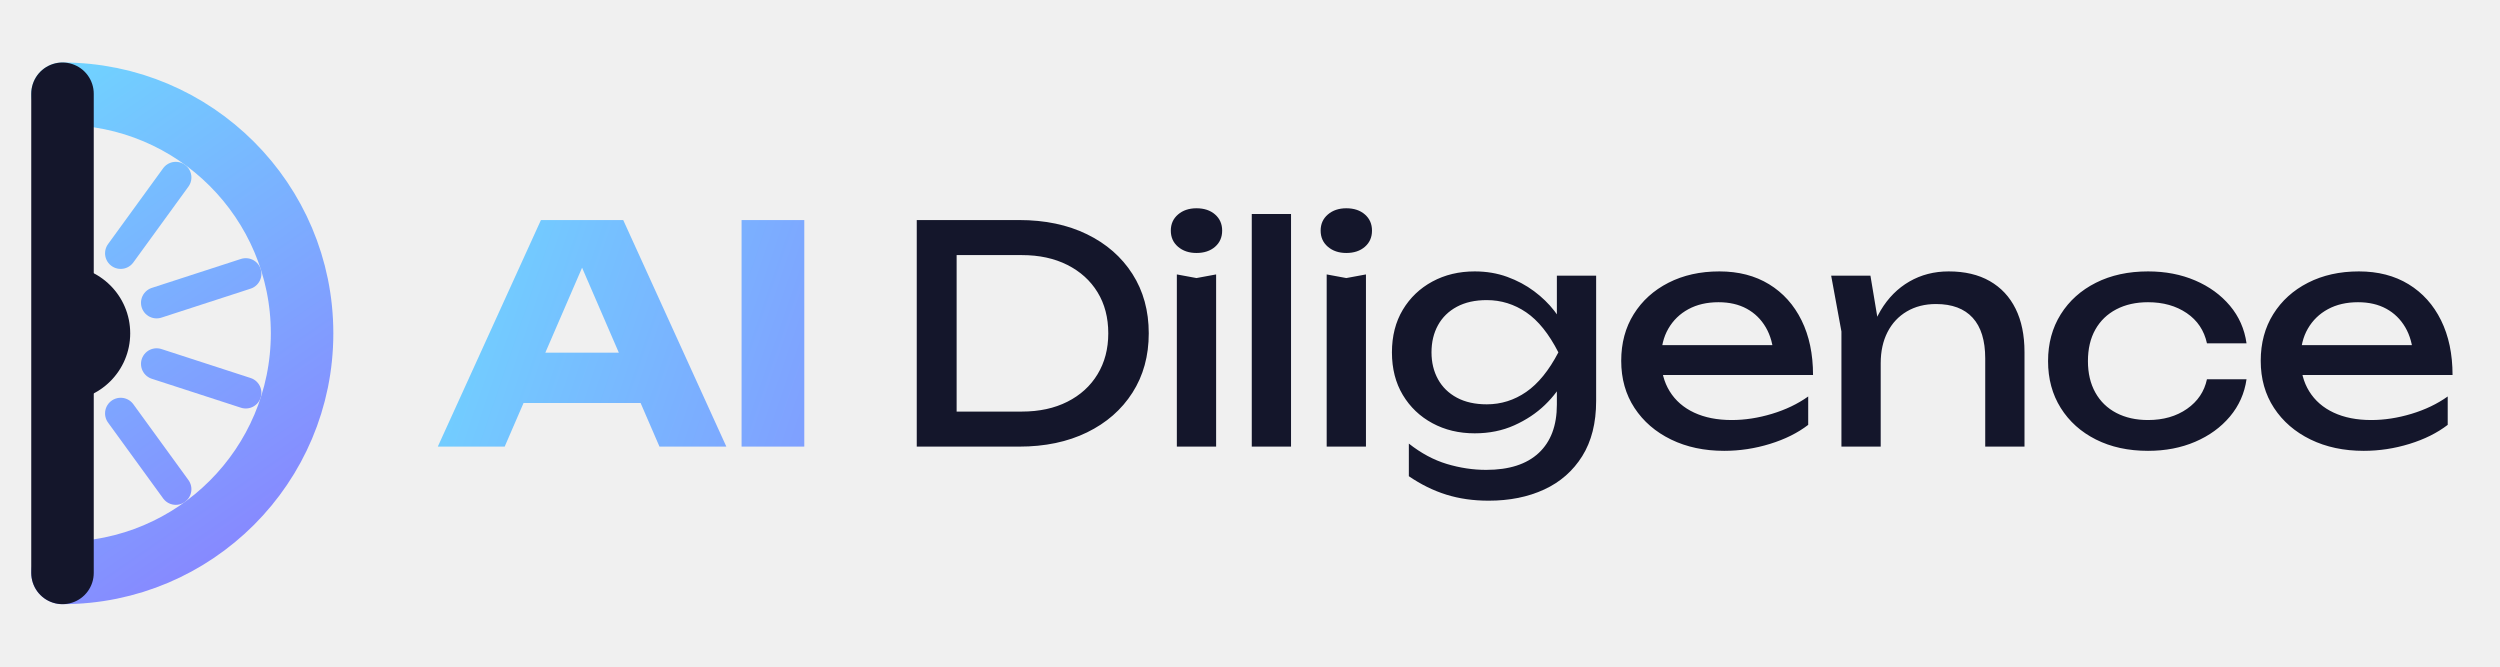
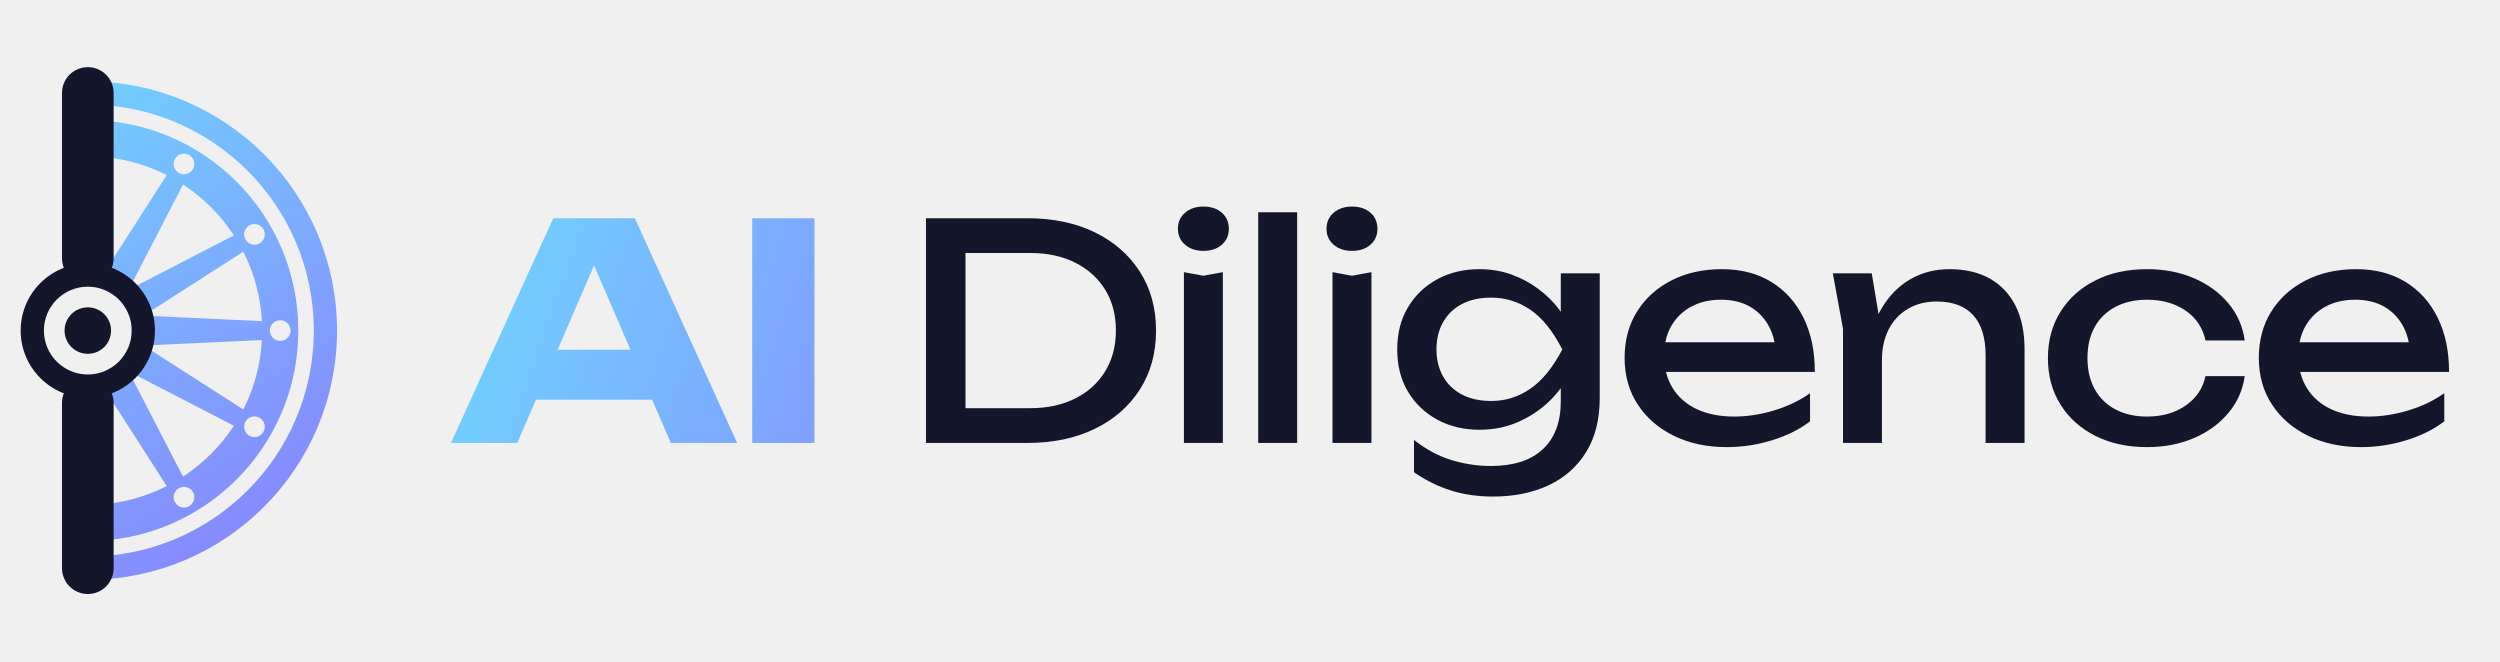
- <svg xmlns="http://www.w3.org/2000/svg" viewBox="0 0 480 128" width="480" height="128" role="img" aria-label="AI Diligence">
-   <g transform="translate(-29.0 0)">
+ <svg xmlns="http://www.w3.org/2000/svg" viewBox="0 0 484 128" width="484" height="128" role="img" aria-label="AI Diligence">
+   <g transform="translate(-29 0)">
    <defs>
      <linearGradient id="g" gradientUnits="userSpaceOnUse" x1="30" y1="16" x2="96" y2="112">
        <stop offset="0" stop-color="#6fd6ff" />
        <stop offset="1" stop-color="#8b7bff" />
      </linearGradient>
+       <mask id="gb" maskUnits="userSpaceOnUse" x="0" y="0" width="128" height="128">
+         <rect width="128" height="128" fill="white" />
+         <circle cx="64.62" cy="31.74" r="2" fill="black" />
+         <circle cx="78.26" cy="45.38" r="2" fill="black" />
+         <circle cx="83.25" cy="64.00" r="2" fill="black" />
+         <circle cx="78.26" cy="82.62" r="2" fill="black" />
+         <circle cx="64.62" cy="96.26" r="2" fill="black" />
+       </mask>
    </defs>
-     <path d="M41 18 A46 46 0 0 1 41 110" fill="none" stroke="url(#g)" stroke-width="12" stroke-linecap="round" />
-     <line x1="52.17" y1="48.63" x2="62.75" y2="34.07" stroke="url(#g)" stroke-width="6" stroke-linecap="round" />
-     <line x1="59.07" y1="58.13" x2="76.19" y2="52.57" stroke="url(#g)" stroke-width="6" stroke-linecap="round" />
-     <line x1="59.07" y1="69.87" x2="76.19" y2="75.43" stroke="url(#g)" stroke-width="6" stroke-linecap="round" />
-     <line x1="52.17" y1="79.37" x2="62.75" y2="93.93" stroke="url(#g)" stroke-width="6" stroke-linecap="round" />
-     <path d="M41 51 A13 13 0 0 1 41 77 Z" fill="#14162b" />
-     <line x1="41" y1="18" x2="41" y2="110" stroke="#14162b" stroke-width="12" stroke-linecap="round" />
+     <path d="M46 18 A46 46 0 0 1 46 110" fill="none" stroke="url(#g)" stroke-width="4.5" stroke-linecap="round" />
+     <path d="M46 26.75 A37.25 37.25 0 0 1 46 101.25" fill="none" stroke="url(#g)" stroke-width="7" mask="url(#gb)" />
+     <path d="M47.65 55.14 L61.57 33.44 L64.68 35.24 L52.85 58.14 Z" fill="url(#g)" />
+     <path d="M51.86 57.15 L74.76 45.32 L76.56 48.43 L54.86 62.35 Z" fill="url(#g)" />
+     <path d="M54.50 61.00 L80.25 62.20 L80.25 65.80 L54.50 67.00 Z" fill="url(#g)" />
+     <path d="M54.86 65.65 L76.56 79.57 L74.76 82.68 L51.86 70.85 Z" fill="url(#g)" />
+     <path d="M52.85 69.86 L64.68 92.76 L61.57 94.56 L47.65 72.86 Z" fill="url(#g)" />
+     <line x1="46" y1="18" x2="46" y2="50" stroke="#14162b" stroke-width="10" stroke-linecap="round" />
+     <line x1="46" y1="78" x2="46" y2="110" stroke="#14162b" stroke-width="10" stroke-linecap="round" />
+     <path d="M33 64 a13 13 0 1 0 26 0 a13 13 0 1 0 -26 0ZM37.5 64 a8.5 8.5 0 1 0 17.0 0 a8.5 8.5 0 1 0 -17.0 0Z" fill-rule="evenodd" fill="#14162b" />
+     <path d="M41.5 64 a4.5 4.5 0 1 0 9.0 0 a4.5 4.5 0 1 0 -9.0 0Z" fill="#14162b" />
    <defs>
-       <linearGradient id="t" gradientUnits="userSpaceOnUse" x1="113.0" y1="42.25" x2="240.6" y2="85.75">
+       <linearGradient id="t" gradientUnits="userSpaceOnUse" x1="116.25" y1="42.25" x2="243.85" y2="85.75">
        <stop offset="0" stop-color="#6fd6ff" />
        <stop offset="1" stop-color="#8b7bff" />
      </linearGradient>
    </defs>
-     <path d="M125.551 77.375V67.712H155.491V77.375ZM148.658 42.25 168.459 85.75H155.618L139.019 47.377H142.499L125.899 85.75H113.058L132.859 42.25ZM171.383 42.25H183.423V85.75H171.383Z" fill="url(#t)" />
-     <path d="M224.679 42.25Q232.103 42.25 237.7 44.976Q243.297 47.702 246.429 52.603Q249.561 57.504 249.561 64.0Q249.561 70.496 246.429 75.397Q243.297 80.298 237.7 83.024Q232.103 85.75 224.679 85.75H205.017V42.25ZM212.673 83.082 208.439 79.022H225.201Q230.189 79.022 233.93 77.137Q237.671 75.252 239.73 71.859Q241.789 68.466 241.789 64.0Q241.789 59.476 239.73 56.112Q237.671 52.748 233.93 50.863Q230.189 48.978 225.201 48.978H208.439L212.673 44.918ZM254.955 52.69 258.725 53.386 262.495 52.69V85.75H254.955ZM258.725 48.572Q256.579 48.572 255.187 47.383Q253.795 46.194 253.795 44.28Q253.795 42.366 255.187 41.177Q256.579 39.988 258.725 39.988Q260.929 39.988 262.292 41.177Q263.655 42.366 263.655 44.28Q263.655 46.194 262.292 47.383Q260.929 48.572 258.725 48.572ZM269.339 41.09H276.879V85.75H269.339ZM283.723 52.69 287.493 53.386 291.263 52.69V85.75H283.723ZM287.493 48.572Q285.347 48.572 283.955 47.383Q282.563 46.194 282.563 44.28Q282.563 42.366 283.955 41.177Q285.347 39.988 287.493 39.988Q289.697 39.988 291.06 41.177Q292.423 42.366 292.423 44.28Q292.423 46.194 291.06 47.383Q289.697 48.572 287.493 48.572ZM327.919 77.688V71.888L328.209 70.844V64.522L327.919 63.362V52.922H335.459V76.992Q335.459 83.314 332.791 87.577Q330.123 91.84 325.483 93.986Q320.843 96.132 314.811 96.132Q310.403 96.132 306.691 94.972Q302.979 93.812 299.499 91.434V85.17Q303.037 87.954 306.807 89.085Q310.577 90.216 314.347 90.216Q320.959 90.216 324.439 86.968Q327.919 83.72 327.919 77.688ZM312.143 83.198Q307.619 83.198 304.023 81.255Q300.427 79.312 298.339 75.832Q296.251 72.352 296.251 67.654Q296.251 62.956 298.339 59.476Q300.427 55.996 304.023 54.053Q307.619 52.11 312.143 52.11Q315.507 52.11 318.378 53.154Q321.249 54.198 323.54 55.909Q325.831 57.62 327.426 59.679Q329.021 61.738 329.891 63.855Q330.761 65.972 330.761 67.712Q330.761 69.974 329.427 72.671Q328.093 75.368 325.628 77.746Q323.163 80.124 319.741 81.661Q316.319 83.198 312.143 83.198ZM314.463 77.63Q318.581 77.63 322.032 75.252Q325.483 72.874 328.209 67.654Q325.483 62.318 322.032 59.969Q318.581 57.62 314.463 57.62Q311.099 57.62 308.721 58.896Q306.343 60.172 305.096 62.434Q303.849 64.696 303.849 67.654Q303.849 70.554 305.096 72.816Q306.343 75.078 308.721 76.354Q311.099 77.63 314.463 77.63ZM360.051 86.562Q354.309 86.562 349.843 84.387Q345.377 82.212 342.825 78.326Q340.273 74.44 340.273 69.278Q340.273 64.174 342.68 60.317Q345.087 56.46 349.35 54.285Q353.613 52.11 359.123 52.11Q364.633 52.11 368.664 54.575Q372.695 57.04 374.899 61.506Q377.103 65.972 377.103 72.004H346.189V66.262H373.333L369.563 68.408Q369.389 65.16 368.026 62.84Q366.663 60.52 364.372 59.273Q362.081 58.026 358.949 58.026Q355.643 58.026 353.178 59.36Q350.713 60.694 349.321 63.101Q347.929 65.508 347.929 68.814Q347.929 72.468 349.582 75.136Q351.235 77.804 354.28 79.225Q357.325 80.646 361.501 80.646Q365.271 80.646 369.215 79.457Q373.159 78.268 376.175 76.122V81.574Q373.159 83.894 368.838 85.228Q364.517 86.562 360.051 86.562ZM380.583 52.922H388.123L390.095 64.754V85.75H382.555V63.652ZM403.145 52.11Q407.785 52.11 411.033 53.966Q414.281 55.822 415.992 59.273Q417.703 62.724 417.703 67.596V85.75H410.163V68.814Q410.163 63.652 407.756 61.013Q405.349 58.374 400.709 58.374Q397.519 58.374 395.112 59.795Q392.705 61.216 391.4 63.768Q390.095 66.32 390.095 69.742L387.427 68.292Q387.949 63.188 390.095 59.592Q392.241 55.996 395.605 54.053Q398.969 52.11 403.145 52.11ZM460.333 72.816Q459.753 76.876 457.143 79.979Q454.533 83.082 450.473 84.822Q446.413 86.562 441.425 86.562Q435.741 86.562 431.42 84.387Q427.099 82.212 424.663 78.326Q422.227 74.44 422.227 69.336Q422.227 64.232 424.663 60.346Q427.099 56.46 431.42 54.285Q435.741 52.11 441.425 52.11Q446.413 52.11 450.473 53.85Q454.533 55.59 457.143 58.693Q459.753 61.796 460.333 65.914H452.735Q451.923 62.202 448.849 60.114Q445.775 58.026 441.425 58.026Q437.945 58.026 435.335 59.389Q432.725 60.752 431.304 63.275Q429.883 65.798 429.883 69.336Q429.883 72.816 431.304 75.368Q432.725 77.92 435.335 79.283Q437.945 80.646 441.425 80.646Q445.833 80.646 448.907 78.5Q451.981 76.354 452.735 72.816ZM482.837 86.562Q477.095 86.562 472.629 84.387Q468.163 82.212 465.611 78.326Q463.059 74.44 463.059 69.278Q463.059 64.174 465.466 60.317Q467.873 56.46 472.136 54.285Q476.399 52.11 481.909 52.11Q487.419 52.11 491.45 54.575Q495.481 57.04 497.685 61.506Q499.889 65.972 499.889 72.004H468.975V66.262H496.119L492.349 68.408Q492.175 65.16 490.812 62.84Q489.449 60.52 487.158 59.273Q484.867 58.026 481.735 58.026Q478.429 58.026 475.964 59.36Q473.499 60.694 472.107 63.101Q470.715 65.508 470.715 68.814Q470.715 72.468 472.368 75.136Q474.021 77.804 477.066 79.225Q480.111 80.646 484.287 80.646Q488.057 80.646 492.001 79.457Q495.945 78.268 498.961 76.122V81.574Q495.945 83.894 491.624 85.228Q487.303 86.562 482.837 86.562Z" fill="#14162b" />
+     <path d="M128.801 77.375V67.712H158.741V77.375ZM151.908 42.25 171.709 85.75H158.868L142.269 47.377H145.749L129.149 85.75H116.308L136.109 42.25ZM174.633 42.25H186.673V85.75H174.633Z" fill="url(#t)" />
+     <path d="M227.929 42.25Q235.353 42.25 240.95 44.976Q246.547 47.702 249.679 52.603Q252.811 57.504 252.811 64.0Q252.811 70.496 249.679 75.397Q246.547 80.298 240.95 83.024Q235.353 85.75 227.929 85.75H208.267V42.25ZM215.923 83.082 211.689 79.022H228.451Q233.439 79.022 237.18 77.137Q240.921 75.252 242.98 71.859Q245.039 68.466 245.039 64.0Q245.039 59.476 242.98 56.112Q240.921 52.748 237.18 50.863Q233.439 48.978 228.451 48.978H211.689L215.923 44.918ZM258.205 52.69 261.975 53.386 265.745 52.69V85.75H258.205ZM261.975 48.572Q259.829 48.572 258.437 47.383Q257.045 46.194 257.045 44.28Q257.045 42.366 258.437 41.177Q259.829 39.988 261.975 39.988Q264.179 39.988 265.542 41.177Q266.905 42.366 266.905 44.28Q266.905 46.194 265.542 47.383Q264.179 48.572 261.975 48.572ZM272.589 41.09H280.129V85.75H272.589ZM286.973 52.69 290.743 53.386 294.513 52.69V85.75H286.973ZM290.743 48.572Q288.597 48.572 287.205 47.383Q285.813 46.194 285.813 44.28Q285.813 42.366 287.205 41.177Q288.597 39.988 290.743 39.988Q292.947 39.988 294.31 41.177Q295.673 42.366 295.673 44.28Q295.673 46.194 294.31 47.383Q292.947 48.572 290.743 48.572ZM331.169 77.688V71.888L331.459 70.844V64.522L331.169 63.362V52.922H338.709V76.992Q338.709 83.314 336.041 87.577Q333.373 91.84 328.733 93.986Q324.093 96.132 318.061 96.132Q313.653 96.132 309.941 94.972Q306.229 93.812 302.749 91.434V85.17Q306.287 87.954 310.057 89.085Q313.827 90.216 317.597 90.216Q324.209 90.216 327.689 86.968Q331.169 83.72 331.169 77.688ZM315.393 83.198Q310.869 83.198 307.273 81.255Q303.677 79.312 301.589 75.832Q299.501 72.352 299.501 67.654Q299.501 62.956 301.589 59.476Q303.677 55.996 307.273 54.053Q310.869 52.11 315.393 52.11Q318.757 52.11 321.628 53.154Q324.499 54.198 326.79 55.909Q329.081 57.62 330.676 59.679Q332.271 61.738 333.141 63.855Q334.011 65.972 334.011 67.712Q334.011 69.974 332.677 72.671Q331.343 75.368 328.878 77.746Q326.413 80.124 322.991 81.661Q319.569 83.198 315.393 83.198ZM317.713 77.63Q321.831 77.63 325.282 75.252Q328.733 72.874 331.459 67.654Q328.733 62.318 325.282 59.969Q321.831 57.62 317.713 57.62Q314.349 57.62 311.971 58.896Q309.593 60.172 308.346 62.434Q307.099 64.696 307.099 67.654Q307.099 70.554 308.346 72.816Q309.593 75.078 311.971 76.354Q314.349 77.63 317.713 77.63ZM363.301 86.562Q357.559 86.562 353.093 84.387Q348.627 82.212 346.075 78.326Q343.523 74.44 343.523 69.278Q343.523 64.174 345.93 60.317Q348.337 56.46 352.6 54.285Q356.863 52.11 362.373 52.11Q367.883 52.11 371.914 54.575Q375.945 57.04 378.149 61.506Q380.353 65.972 380.353 72.004H349.439V66.262H376.583L372.813 68.408Q372.639 65.16 371.276 62.84Q369.913 60.52 367.622 59.273Q365.331 58.026 362.199 58.026Q358.893 58.026 356.428 59.36Q353.963 60.694 352.571 63.101Q351.179 65.508 351.179 68.814Q351.179 72.468 352.832 75.136Q354.485 77.804 357.53 79.225Q360.575 80.646 364.751 80.646Q368.521 80.646 372.465 79.457Q376.409 78.268 379.425 76.122V81.574Q376.409 83.894 372.088 85.228Q367.767 86.562 363.301 86.562ZM383.833 52.922H391.373L393.345 64.754V85.75H385.805V63.652ZM406.395 52.11Q411.035 52.11 414.283 53.966Q417.531 55.822 419.242 59.273Q420.953 62.724 420.953 67.596V85.75H413.413V68.814Q413.413 63.652 411.006 61.013Q408.599 58.374 403.959 58.374Q400.769 58.374 398.362 59.795Q395.955 61.216 394.65 63.768Q393.345 66.32 393.345 69.742L390.677 68.292Q391.199 63.188 393.345 59.592Q395.491 55.996 398.855 54.053Q402.219 52.11 406.395 52.11ZM463.583 72.816Q463.003 76.876 460.393 79.979Q457.783 83.082 453.723 84.822Q449.663 86.562 444.675 86.562Q438.991 86.562 434.67 84.387Q430.349 82.212 427.913 78.326Q425.477 74.44 425.477 69.336Q425.477 64.232 427.913 60.346Q430.349 56.46 434.67 54.285Q438.991 52.11 444.675 52.11Q449.663 52.11 453.723 53.85Q457.783 55.59 460.393 58.693Q463.003 61.796 463.583 65.914H455.985Q455.173 62.202 452.099 60.114Q449.025 58.026 444.675 58.026Q441.195 58.026 438.585 59.389Q435.975 60.752 434.554 63.275Q433.133 65.798 433.133 69.336Q433.133 72.816 434.554 75.368Q435.975 77.92 438.585 79.283Q441.195 80.646 444.675 80.646Q449.083 80.646 452.157 78.5Q455.231 76.354 455.985 72.816ZM486.087 86.562Q480.345 86.562 475.879 84.387Q471.413 82.212 468.861 78.326Q466.309 74.44 466.309 69.278Q466.309 64.174 468.716 60.317Q471.123 56.46 475.386 54.285Q479.649 52.11 485.159 52.11Q490.669 52.11 494.7 54.575Q498.731 57.04 500.935 61.506Q503.139 65.972 503.139 72.004H472.225V66.262H499.369L495.599 68.408Q495.425 65.16 494.062 62.84Q492.699 60.52 490.408 59.273Q488.117 58.026 484.985 58.026Q481.679 58.026 479.214 59.36Q476.749 60.694 475.357 63.101Q473.965 65.508 473.965 68.814Q473.965 72.468 475.618 75.136Q477.271 77.804 480.316 79.225Q483.361 80.646 487.537 80.646Q491.307 80.646 495.251 79.457Q499.195 78.268 502.211 76.122V81.574Q499.195 83.894 494.874 85.228Q490.553 86.562 486.087 86.562Z" fill="#14162b" />
  </g>
</svg>
